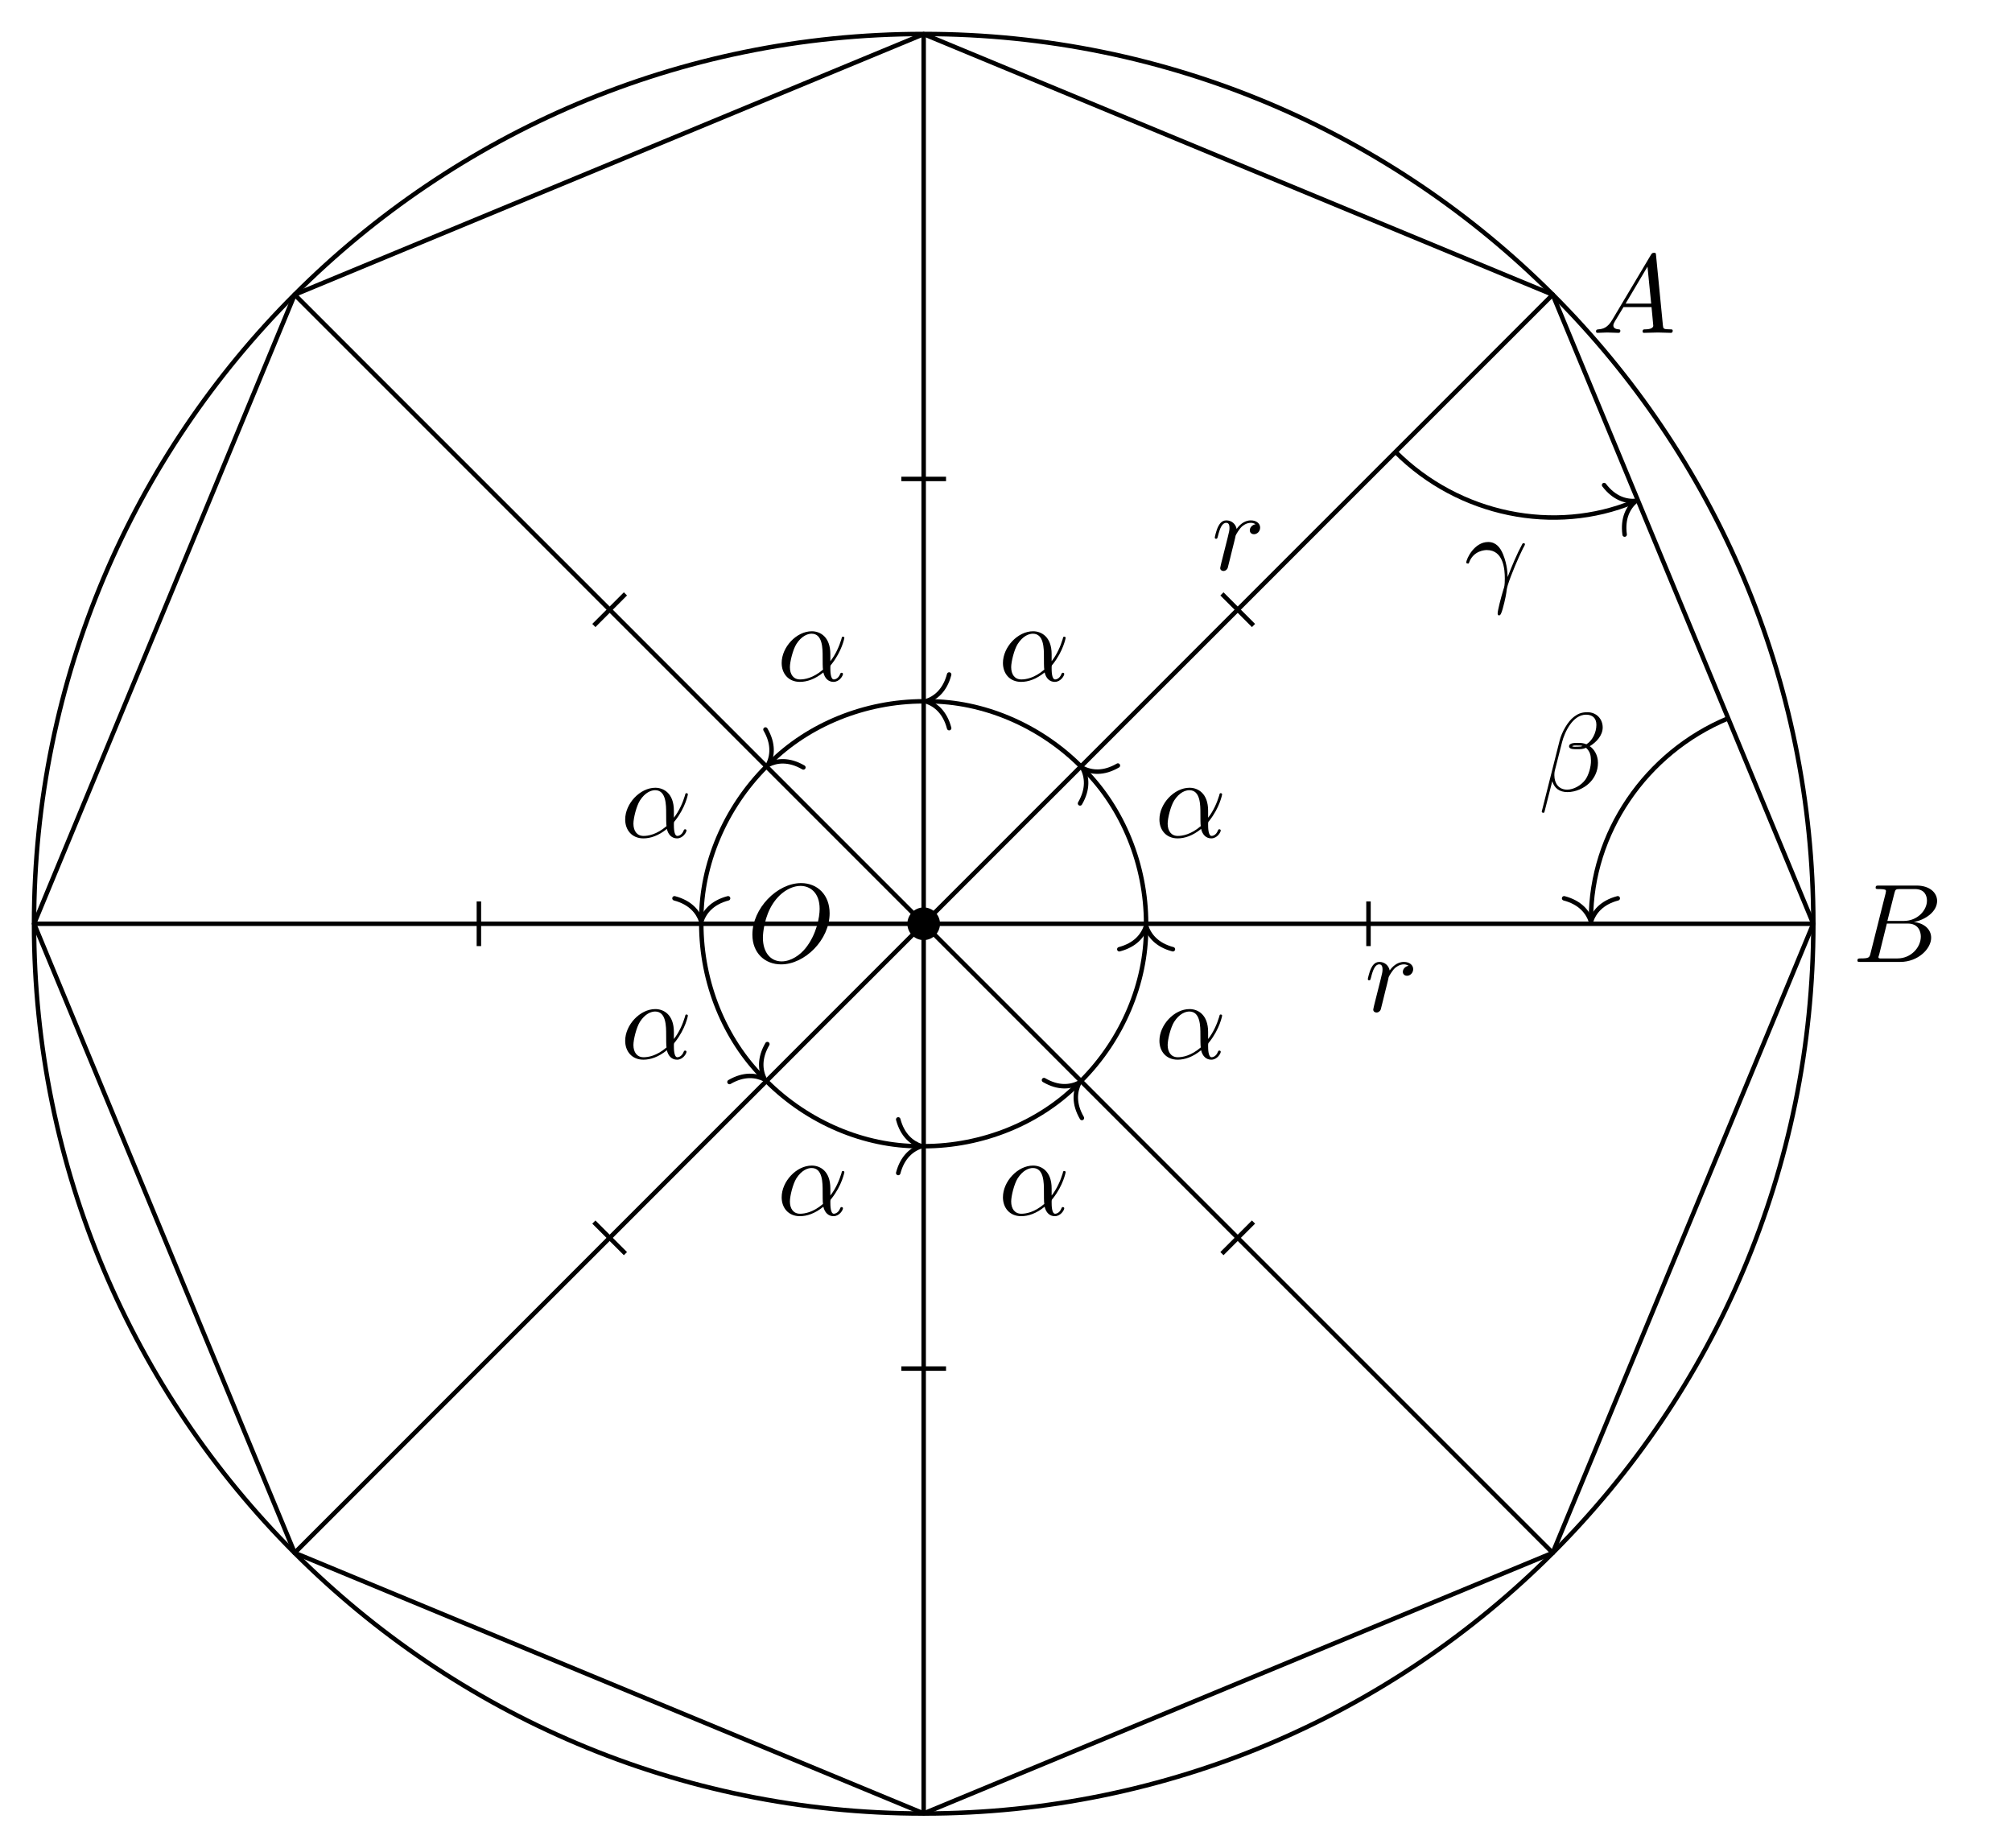
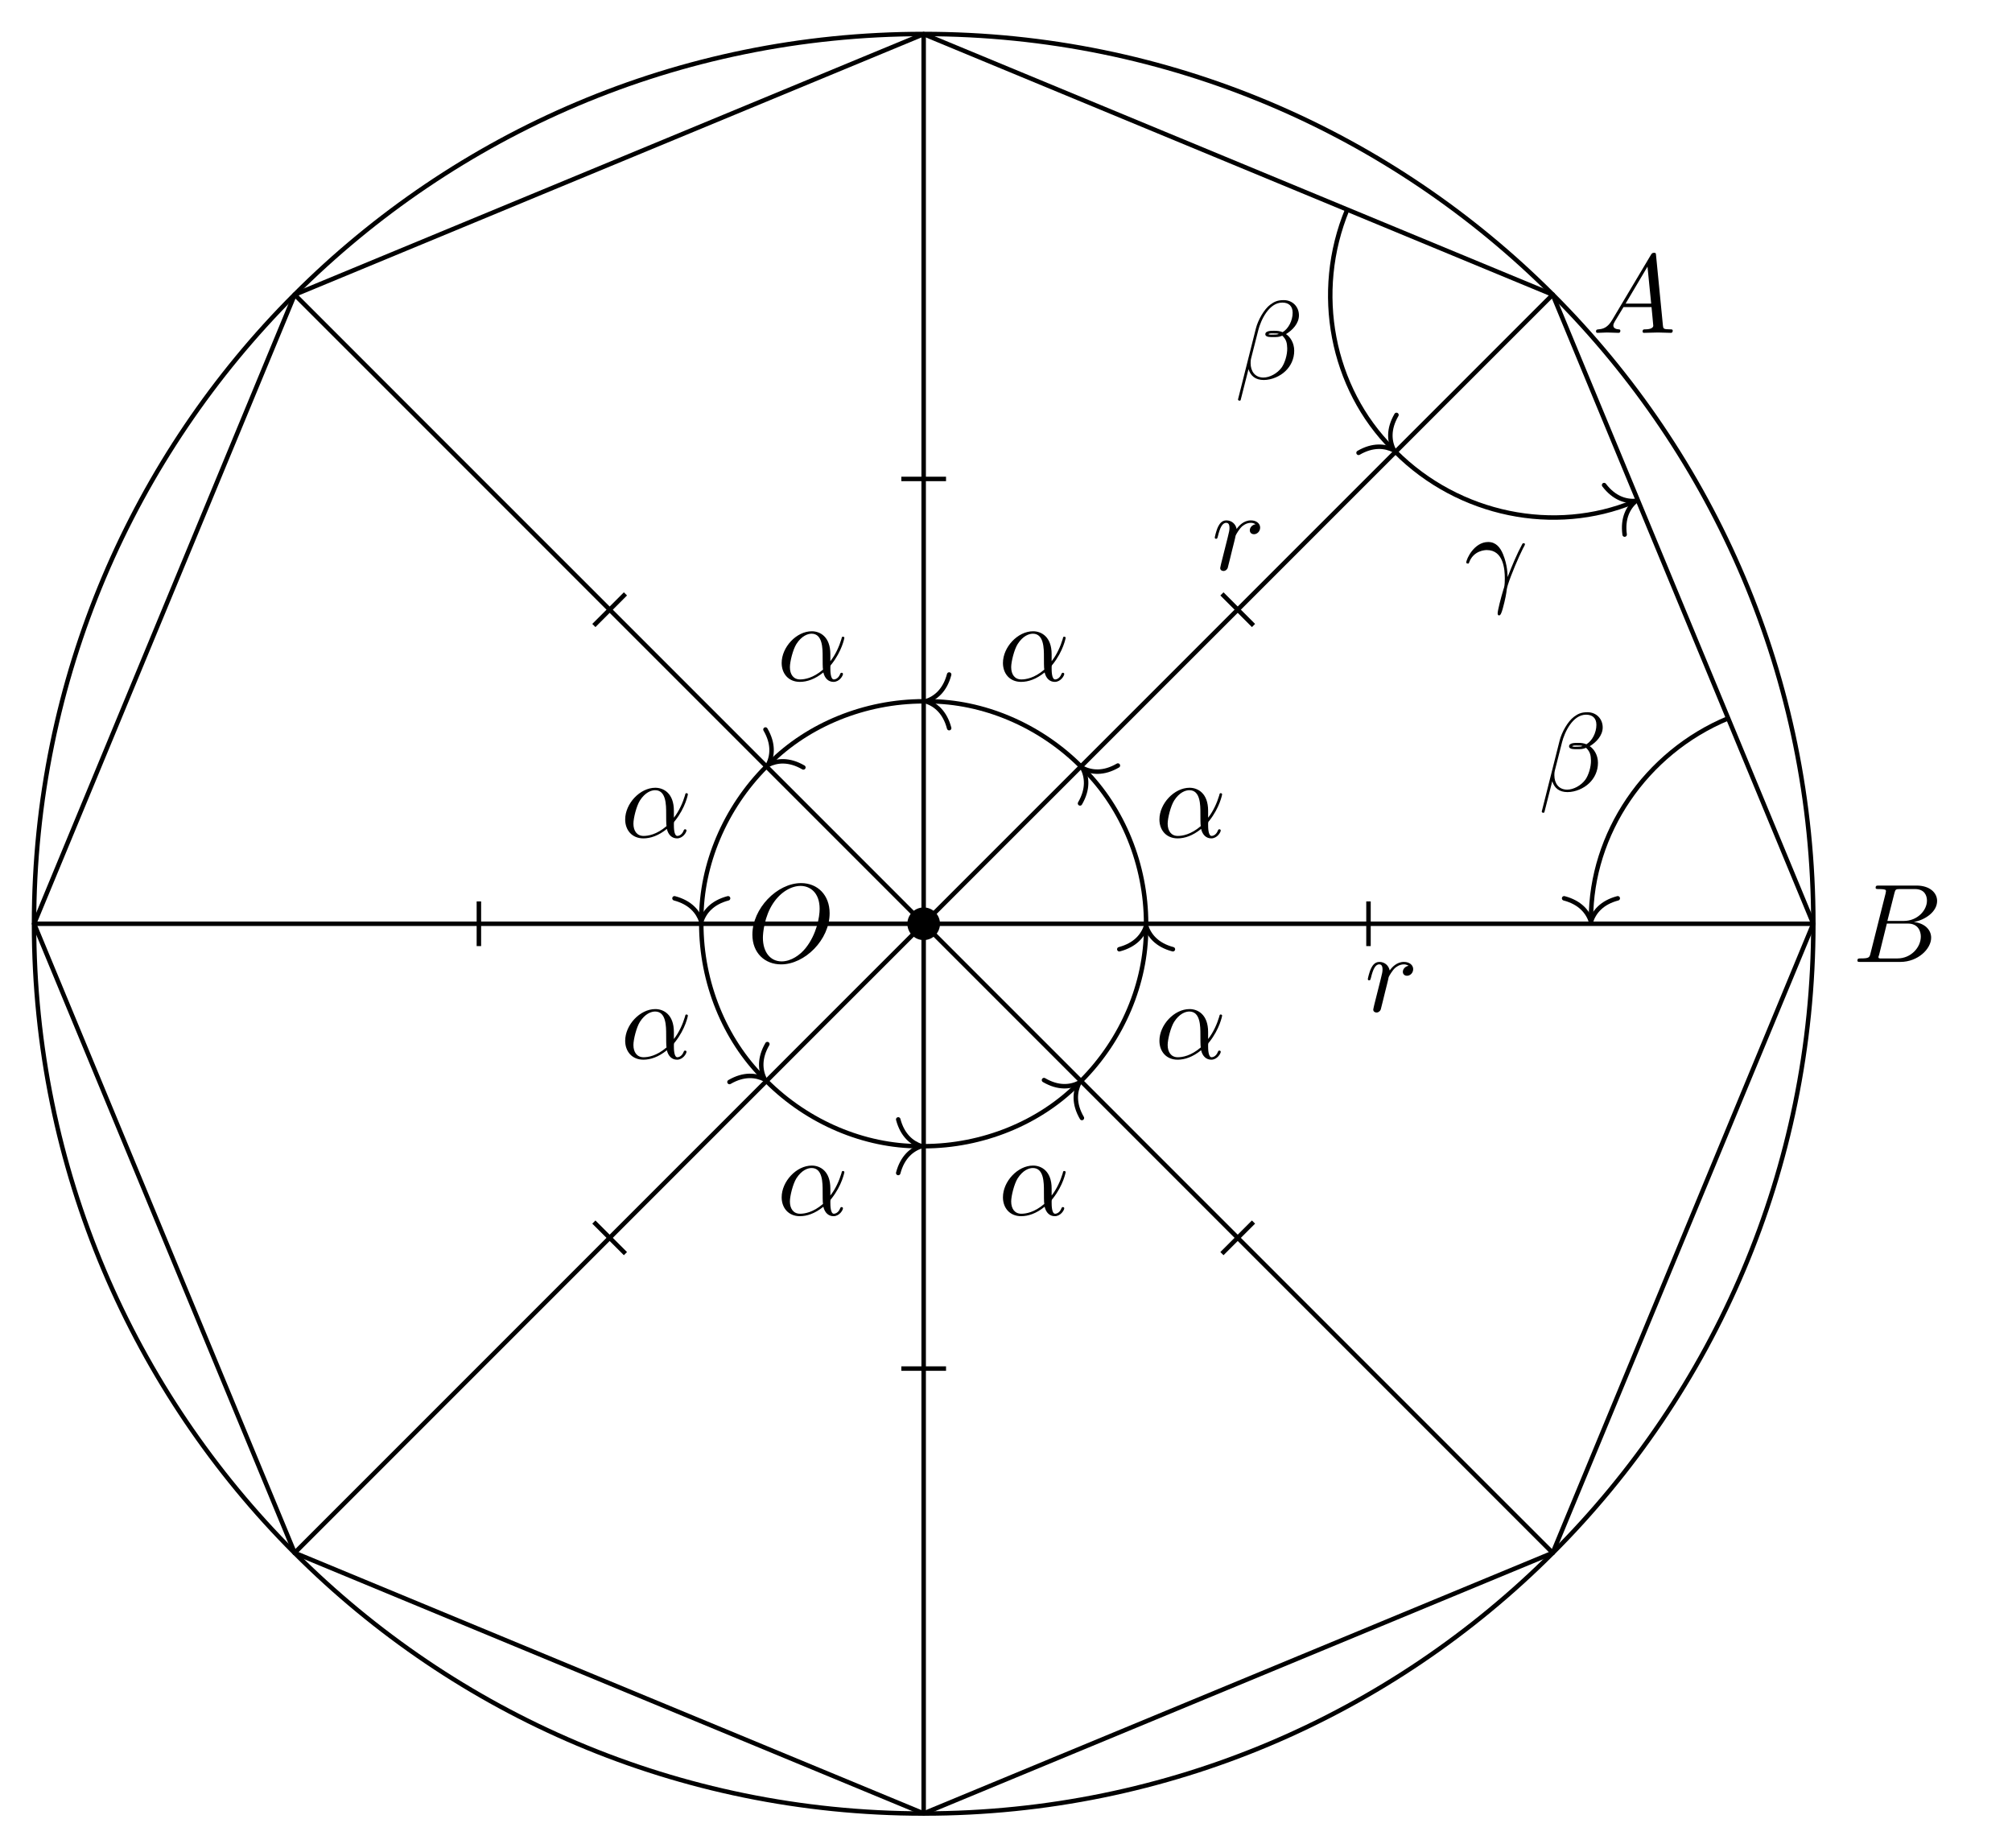
<svg xmlns="http://www.w3.org/2000/svg" xmlns:xlink="http://www.w3.org/1999/xlink" width="179.495pt" height="164.807pt" viewBox="0 0 179.495 164.807">
  <defs>
    <g>
      <g id="glyph-0-0">
        <path d="M 7.375 -4.344 C 7.375 -5.953 6.312 -7.031 4.828 -7.031 C 2.688 -7.031 0.484 -4.766 0.484 -2.438 C 0.484 -0.781 1.609 0.219 3.047 0.219 C 5.156 0.219 7.375 -1.969 7.375 -4.344 Z M 3.094 -0.047 C 2.109 -0.047 1.422 -0.844 1.422 -2.156 C 1.422 -2.609 1.562 -4.062 2.328 -5.219 C 3.016 -6.266 3.984 -6.781 4.781 -6.781 C 5.594 -6.781 6.484 -6.219 6.484 -4.734 C 6.484 -4.016 6.219 -2.469 5.234 -1.234 C 4.75 -0.625 3.938 -0.047 3.094 -0.047 Z M 3.094 -0.047 " />
      </g>
      <g id="glyph-0-1">
        <path d="M 1.594 -0.781 C 1.5 -0.391 1.469 -0.312 0.688 -0.312 C 0.516 -0.312 0.422 -0.312 0.422 -0.109 C 0.422 0 0.516 0 0.688 0 L 4.25 0 C 5.828 0 7 -1.172 7 -2.156 C 7 -2.875 6.422 -3.453 5.453 -3.562 C 6.484 -3.75 7.531 -4.484 7.531 -5.438 C 7.531 -6.172 6.875 -6.812 5.688 -6.812 L 2.328 -6.812 C 2.141 -6.812 2.047 -6.812 2.047 -6.609 C 2.047 -6.5 2.141 -6.5 2.328 -6.5 C 2.344 -6.5 2.531 -6.5 2.703 -6.484 C 2.875 -6.453 2.969 -6.453 2.969 -6.312 C 2.969 -6.281 2.953 -6.25 2.938 -6.125 Z M 3.094 -3.656 L 3.719 -6.125 C 3.812 -6.469 3.828 -6.5 4.25 -6.5 L 5.547 -6.5 C 6.422 -6.5 6.625 -5.906 6.625 -5.469 C 6.625 -4.594 5.766 -3.656 4.562 -3.656 Z M 2.656 -0.312 C 2.516 -0.312 2.5 -0.312 2.438 -0.312 C 2.328 -0.328 2.297 -0.344 2.297 -0.422 C 2.297 -0.453 2.297 -0.469 2.359 -0.641 L 3.047 -3.422 L 4.922 -3.422 C 5.875 -3.422 6.078 -2.688 6.078 -2.266 C 6.078 -1.281 5.188 -0.312 4 -0.312 Z M 2.656 -0.312 " />
      </g>
      <g id="glyph-0-2">
        <path d="M 1.781 -1.141 C 1.391 -0.484 1 -0.344 0.562 -0.312 C 0.438 -0.297 0.344 -0.297 0.344 -0.109 C 0.344 -0.047 0.406 0 0.484 0 C 0.75 0 1.062 -0.031 1.328 -0.031 C 1.672 -0.031 2.016 0 2.328 0 C 2.391 0 2.516 0 2.516 -0.188 C 2.516 -0.297 2.438 -0.312 2.359 -0.312 C 2.141 -0.328 1.891 -0.406 1.891 -0.656 C 1.891 -0.781 1.953 -0.891 2.031 -1.031 L 2.797 -2.297 L 5.297 -2.297 C 5.312 -2.094 5.453 -0.734 5.453 -0.641 C 5.453 -0.344 4.938 -0.312 4.734 -0.312 C 4.594 -0.312 4.5 -0.312 4.5 -0.109 C 4.5 0 4.609 0 4.641 0 C 5.047 0 5.469 -0.031 5.875 -0.031 C 6.125 -0.031 6.766 0 7.016 0 C 7.062 0 7.188 0 7.188 -0.203 C 7.188 -0.312 7.094 -0.312 6.953 -0.312 C 6.344 -0.312 6.344 -0.375 6.312 -0.672 L 5.703 -6.891 C 5.688 -7.094 5.688 -7.141 5.516 -7.141 C 5.359 -7.141 5.312 -7.062 5.25 -6.969 Z M 2.984 -2.609 L 4.938 -5.906 L 5.266 -2.609 Z M 2.984 -2.609 " />
      </g>
      <g id="glyph-0-3">
        <path d="M 0.875 -0.594 C 0.844 -0.438 0.781 -0.203 0.781 -0.156 C 0.781 0.016 0.922 0.109 1.078 0.109 C 1.203 0.109 1.375 0.031 1.453 -0.172 C 1.469 -0.203 1.797 -1.562 1.844 -1.75 C 1.922 -2.078 2.109 -2.766 2.156 -3.047 C 2.203 -3.172 2.484 -3.641 2.719 -3.859 C 2.797 -3.922 3.094 -4.188 3.516 -4.188 C 3.781 -4.188 3.922 -4.062 3.938 -4.062 C 3.641 -4.016 3.422 -3.781 3.422 -3.516 C 3.422 -3.359 3.531 -3.172 3.797 -3.172 C 4.062 -3.172 4.344 -3.406 4.344 -3.766 C 4.344 -4.109 4.031 -4.406 3.516 -4.406 C 2.875 -4.406 2.438 -3.922 2.25 -3.641 C 2.156 -4.094 1.797 -4.406 1.328 -4.406 C 0.875 -4.406 0.688 -4.016 0.594 -3.844 C 0.422 -3.5 0.297 -2.906 0.297 -2.875 C 0.297 -2.766 0.391 -2.766 0.406 -2.766 C 0.516 -2.766 0.516 -2.781 0.578 -3 C 0.75 -3.703 0.953 -4.188 1.312 -4.188 C 1.469 -4.188 1.609 -4.109 1.609 -3.734 C 1.609 -3.516 1.578 -3.406 1.453 -2.891 Z M 0.875 -0.594 " />
      </g>
      <g id="glyph-0-4">
        <path d="M 4.75 -2.359 C 4.75 -3.922 3.828 -4.406 3.094 -4.406 C 1.719 -4.406 0.406 -2.984 0.406 -1.578 C 0.406 -0.641 1 0.109 2.031 0.109 C 2.656 0.109 3.375 -0.125 4.125 -0.734 C 4.25 -0.203 4.578 0.109 5.031 0.109 C 5.562 0.109 5.875 -0.438 5.875 -0.594 C 5.875 -0.672 5.812 -0.703 5.75 -0.703 C 5.688 -0.703 5.656 -0.672 5.625 -0.594 C 5.438 -0.109 5.078 -0.109 5.062 -0.109 C 4.75 -0.109 4.75 -0.891 4.75 -1.125 C 4.75 -1.328 4.75 -1.359 4.859 -1.469 C 5.797 -2.656 6 -3.812 6 -3.812 C 6 -3.844 5.984 -3.922 5.875 -3.922 C 5.781 -3.922 5.781 -3.891 5.734 -3.703 C 5.547 -3.078 5.219 -2.328 4.75 -1.734 Z M 4.094 -0.984 C 3.203 -0.219 2.438 -0.109 2.047 -0.109 C 1.453 -0.109 1.141 -0.562 1.141 -1.203 C 1.141 -1.688 1.406 -2.766 1.719 -3.266 C 2.188 -4 2.734 -4.188 3.078 -4.188 C 4.062 -4.188 4.062 -2.875 4.062 -2.109 C 4.062 -1.734 4.062 -1.156 4.094 -0.984 Z M 4.094 -0.984 " />
      </g>
      <g id="glyph-0-5">
        <path d="M 5.734 -5.672 C 5.734 -6.422 5.188 -7.031 4.375 -7.031 C 3.797 -7.031 3.516 -6.875 3.172 -6.625 C 2.625 -6.219 2.078 -5.25 1.891 -4.5 L 0.297 1.828 C 0.297 1.875 0.344 1.938 0.422 1.938 C 0.5 1.938 0.531 1.906 0.531 1.891 L 1.234 -0.875 C 1.422 -0.266 1.859 0.094 2.594 0.094 C 3.312 0.094 4.062 -0.25 4.516 -0.688 C 5 -1.141 5.312 -1.781 5.312 -2.516 C 5.312 -3.234 4.938 -3.766 4.578 -4 C 5.156 -4.344 5.734 -4.953 5.734 -5.672 Z M 3.938 -4.016 C 3.812 -3.969 3.703 -3.953 3.453 -3.953 C 3.312 -3.953 3.125 -3.938 3.016 -3.984 C 3.047 -4.094 3.406 -4.062 3.516 -4.062 C 3.719 -4.062 3.812 -4.062 3.938 -4.016 Z M 5.172 -5.906 C 5.172 -5.203 4.797 -4.484 4.281 -4.172 C 4 -4.281 3.812 -4.297 3.516 -4.297 C 3.297 -4.297 2.734 -4.312 2.734 -3.984 C 2.734 -3.703 3.25 -3.734 3.422 -3.734 C 3.797 -3.734 3.953 -3.734 4.25 -3.859 C 4.625 -3.5 4.672 -3.188 4.688 -2.734 C 4.703 -2.156 4.469 -1.406 4.188 -1.016 C 3.797 -0.484 3.125 -0.125 2.562 -0.125 C 1.797 -0.125 1.422 -0.703 1.422 -1.406 C 1.422 -1.5 1.422 -1.656 1.469 -1.844 L 2.109 -4.359 C 2.328 -5.219 3.047 -6.812 4.25 -6.812 C 4.828 -6.812 5.172 -6.5 5.172 -5.906 Z M 5.172 -5.906 " />
      </g>
      <g id="glyph-0-6">
        <path d="M 0.406 -2.531 C 0.797 -3.672 1.891 -3.688 2 -3.688 C 3.5 -3.688 3.609 -1.938 3.609 -1.156 C 3.609 -0.547 3.562 -0.375 3.484 -0.172 C 3.266 0.547 2.969 1.703 2.969 1.969 C 2.969 2.078 3.016 2.141 3.094 2.141 C 3.234 2.141 3.312 1.922 3.422 1.547 C 3.656 0.703 3.75 0.141 3.781 -0.172 C 3.812 -0.297 3.828 -0.422 3.875 -0.562 C 4.188 -1.547 4.828 -3.031 5.219 -3.812 C 5.297 -3.938 5.406 -4.156 5.406 -4.203 C 5.406 -4.297 5.312 -4.297 5.297 -4.297 C 5.266 -4.297 5.203 -4.297 5.172 -4.234 C 4.656 -3.281 4.25 -2.281 3.859 -1.281 C 3.844 -1.578 3.844 -2.344 3.453 -3.312 C 3.203 -3.922 2.812 -4.406 2.125 -4.406 C 0.875 -4.406 0.172 -2.891 0.172 -2.578 C 0.172 -2.484 0.266 -2.484 0.375 -2.484 Z M 0.406 -2.531 " />
      </g>
    </g>
    <clipPath id="clip-0">
      <path clip-rule="nonzero" d="M 0 0 L 168 0 L 168 164.809 L 0 164.809 Z M 0 0 " />
    </clipPath>
  </defs>
  <g clip-path="url(#clip-0)">
    <path fill="none" stroke-width="0.399" stroke-linecap="butt" stroke-linejoin="miter" stroke="rgb(0%, 0%, 0%)" stroke-opacity="1" stroke-miterlimit="10" d="M 79.369 0.001 C 79.369 43.837 43.834 79.372 -0.002 79.372 C -43.838 79.372 -79.369 43.837 -79.369 0.001 C -79.369 -43.835 -43.838 -79.37 -0.002 -79.37 C 43.834 -79.37 79.369 -43.835 79.369 0.001 Z M 79.369 0.001 " transform="matrix(1, 0, 0, -1, 82.404, 82.403)" />
    <path fill="none" stroke-width="0.399" stroke-linecap="butt" stroke-linejoin="miter" stroke="rgb(0%, 0%, 0%)" stroke-opacity="1" stroke-miterlimit="10" d="M -0.002 79.36 L -56.115 56.118 L -79.361 0.001 L -56.115 -56.117 L -0.002 -79.363 L 56.116 -56.117 L 79.362 0.001 L 56.116 56.118 Z M -0.002 79.36 " transform="matrix(1, 0, 0, -1, 82.404, 82.403)" />
  </g>
  <path fill="none" stroke-width="0.399" stroke-linecap="butt" stroke-linejoin="miter" stroke="rgb(0%, 0%, 0%)" stroke-opacity="1" stroke-miterlimit="10" d="M -0.002 0.001 L -0.002 79.36 " transform="matrix(1, 0, 0, -1, 82.404, 82.403)" />
  <path fill="none" stroke-width="0.399" stroke-linecap="butt" stroke-linejoin="miter" stroke="rgb(0%, 0%, 0%)" stroke-opacity="1" stroke-miterlimit="10" d="M -0.002 0.001 L -56.115 56.118 " transform="matrix(1, 0, 0, -1, 82.404, 82.403)" />
  <path fill="none" stroke-width="0.399" stroke-linecap="butt" stroke-linejoin="miter" stroke="rgb(0%, 0%, 0%)" stroke-opacity="1" stroke-miterlimit="10" d="M -0.002 0.001 L -79.361 0.001 " transform="matrix(1, 0, 0, -1, 82.404, 82.403)" />
  <path fill="none" stroke-width="0.399" stroke-linecap="butt" stroke-linejoin="miter" stroke="rgb(0%, 0%, 0%)" stroke-opacity="1" stroke-miterlimit="10" d="M -0.002 0.001 L -56.115 -56.117 " transform="matrix(1, 0, 0, -1, 82.404, 82.403)" />
  <path fill="none" stroke-width="0.399" stroke-linecap="butt" stroke-linejoin="miter" stroke="rgb(0%, 0%, 0%)" stroke-opacity="1" stroke-miterlimit="10" d="M -0.002 0.001 L -0.002 -79.363 " transform="matrix(1, 0, 0, -1, 82.404, 82.403)" />
  <path fill="none" stroke-width="0.399" stroke-linecap="butt" stroke-linejoin="miter" stroke="rgb(0%, 0%, 0%)" stroke-opacity="1" stroke-miterlimit="10" d="M -0.002 0.001 L 56.116 -56.117 " transform="matrix(1, 0, 0, -1, 82.404, 82.403)" />
  <path fill="none" stroke-width="0.399" stroke-linecap="butt" stroke-linejoin="miter" stroke="rgb(0%, 0%, 0%)" stroke-opacity="1" stroke-miterlimit="10" d="M -0.002 0.001 L 79.362 0.001 " transform="matrix(1, 0, 0, -1, 82.404, 82.403)" />
  <path fill="none" stroke-width="0.399" stroke-linecap="butt" stroke-linejoin="miter" stroke="rgb(0%, 0%, 0%)" stroke-opacity="1" stroke-miterlimit="10" d="M -0.002 0.001 L 56.116 56.118 " transform="matrix(1, 0, 0, -1, 82.404, 82.403)" />
  <g fill="rgb(0%, 0%, 0%)" fill-opacity="1">
    <use xlink:href="#glyph-0-0" x="66.638" y="85.807" />
  </g>
  <path fill-rule="nonzero" fill="rgb(0%, 0%, 0%)" fill-opacity="1" stroke-width="0.399" stroke-linecap="butt" stroke-linejoin="miter" stroke="rgb(0%, 0%, 0%)" stroke-opacity="1" stroke-miterlimit="10" d="M 1.256 0.001 C 1.256 0.692 0.694 1.255 -0.002 1.255 C -0.693 1.255 -1.256 0.692 -1.256 0.001 C -1.256 -0.695 -0.693 -1.257 -0.002 -1.257 C 0.694 -1.257 1.256 -0.695 1.256 0.001 Z M 1.256 0.001 " transform="matrix(1, 0, 0, -1, 82.404, 82.403)" />
  <g fill="rgb(0%, 0%, 0%)" fill-opacity="1">
    <use xlink:href="#glyph-0-1" x="165.283" y="85.807" />
  </g>
  <g fill="rgb(0%, 0%, 0%)" fill-opacity="1">
    <use xlink:href="#glyph-0-2" x="142.039" y="29.691" />
  </g>
  <g fill="rgb(0%, 0%, 0%)" fill-opacity="1">
    <use xlink:href="#glyph-0-3" x="108.076" y="50.826" />
  </g>
  <g fill="rgb(0%, 0%, 0%)" fill-opacity="1">
    <use xlink:href="#glyph-0-3" x="121.729" y="90.213" />
  </g>
  <path fill="none" stroke-width="0.399" stroke-linecap="butt" stroke-linejoin="miter" stroke="rgb(0%, 0%, 0%)" stroke-opacity="1" stroke-miterlimit="10" d="M -1.994 39.68 L 1.994 39.68 " transform="matrix(1, 0, 0, -1, 82.404, 82.403)" />
  <path fill="none" stroke-width="0.399" stroke-linecap="butt" stroke-linejoin="miter" stroke="rgb(0%, 0%, 0%)" stroke-opacity="1" stroke-miterlimit="10" d="M -29.424 26.606 L -26.607 29.426 " transform="matrix(1, 0, 0, -1, 82.404, 82.403)" />
  <path fill="none" stroke-width="0.399" stroke-linecap="butt" stroke-linejoin="miter" stroke="rgb(0%, 0%, 0%)" stroke-opacity="1" stroke-miterlimit="10" d="M -39.681 -1.992 L -39.681 1.993 " transform="matrix(1, 0, 0, -1, 82.404, 82.403)" />
  <path fill="none" stroke-width="0.399" stroke-linecap="butt" stroke-linejoin="miter" stroke="rgb(0%, 0%, 0%)" stroke-opacity="1" stroke-miterlimit="10" d="M -26.607 -29.425 L -29.424 -26.609 " transform="matrix(1, 0, 0, -1, 82.404, 82.403)" />
  <path fill="none" stroke-width="0.399" stroke-linecap="butt" stroke-linejoin="miter" stroke="rgb(0%, 0%, 0%)" stroke-opacity="1" stroke-miterlimit="10" d="M 1.994 -39.679 L -1.994 -39.679 " transform="matrix(1, 0, 0, -1, 82.404, 82.403)" />
  <path fill="none" stroke-width="0.399" stroke-linecap="butt" stroke-linejoin="miter" stroke="rgb(0%, 0%, 0%)" stroke-opacity="1" stroke-miterlimit="10" d="M 29.424 -26.609 L 26.608 -29.425 " transform="matrix(1, 0, 0, -1, 82.404, 82.403)" />
  <path fill="none" stroke-width="0.399" stroke-linecap="butt" stroke-linejoin="miter" stroke="rgb(0%, 0%, 0%)" stroke-opacity="1" stroke-miterlimit="10" d="M 39.682 1.993 L 39.682 -1.992 " transform="matrix(1, 0, 0, -1, 82.404, 82.403)" />
  <path fill="none" stroke-width="0.399" stroke-linecap="butt" stroke-linejoin="miter" stroke="rgb(0%, 0%, 0%)" stroke-opacity="1" stroke-miterlimit="10" d="M 26.608 29.426 L 29.424 26.606 " transform="matrix(1, 0, 0, -1, 82.404, 82.403)" />
  <path fill="none" stroke-width="0.399" stroke-linecap="butt" stroke-linejoin="miter" stroke="rgb(0%, 0%, 0%)" stroke-opacity="1" stroke-miterlimit="10" d="M -0.002 19.844 C -5.263 19.844 -10.31 17.751 -13.748 14.313 " transform="matrix(1, 0, 0, -1, 82.404, 82.403)" />
  <path fill="none" stroke-width="0.399" stroke-linecap="round" stroke-linejoin="round" stroke="rgb(0%, 0%, 0%)" stroke-opacity="1" stroke-miterlimit="10" d="M -2.073 2.393 C -1.692 0.956 -0.85 0.28 -0.002 0.001 C -0.85 -0.278 -1.695 -0.958 -2.073 -2.391 " transform="matrix(-0.7071, 0.7071, 0.7071, 0.7071, 68.51399, 68.2312)" />
  <g fill="rgb(0%, 0%, 0%)" fill-opacity="1">
    <use xlink:href="#glyph-0-4" x="69.328" y="60.717" />
  </g>
  <path fill="none" stroke-width="0.399" stroke-linecap="butt" stroke-linejoin="miter" stroke="rgb(0%, 0%, 0%)" stroke-opacity="1" stroke-miterlimit="10" d="M -14.029 14.032 C -17.752 10.309 -19.841 5.262 -19.841 0.399 " transform="matrix(1, 0, 0, -1, 82.404, 82.403)" />
  <path fill="none" stroke-width="0.399" stroke-linecap="round" stroke-linejoin="round" stroke="rgb(0%, 0%, 0%)" stroke-opacity="1" stroke-miterlimit="10" d="M -2.071 2.392 C -1.692 0.958 -0.848 0.279 -0.001 0.001 C -0.848 -0.28 -1.692 -0.956 -2.071 -2.389 " transform="matrix(0, 1, 1, 0, 62.56132, 82.20375)" />
  <g fill="rgb(0%, 0%, 0%)" fill-opacity="1">
    <use xlink:href="#glyph-0-4" x="55.368" y="74.677" />
  </g>
  <path fill="none" stroke-width="0.399" stroke-linecap="butt" stroke-linejoin="miter" stroke="rgb(0%, 0%, 0%)" stroke-opacity="1" stroke-miterlimit="10" d="M -19.841 0.001 C -19.841 -5.261 -17.752 -10.312 -14.314 -13.749 " transform="matrix(1, 0, 0, -1, 82.404, 82.403)" />
  <path fill="none" stroke-width="0.399" stroke-linecap="round" stroke-linejoin="round" stroke="rgb(0%, 0%, 0%)" stroke-opacity="1" stroke-miterlimit="10" d="M -2.073 2.391 C -1.694 0.957 -0.849 0.278 -0.001 -0.001 C -0.849 -0.28 -1.692 -0.957 -2.07 -2.39 " transform="matrix(0.7071, 0.7071, 0.7071, -0.7071, 68.2322, 96.29301)" />
  <g fill="rgb(0%, 0%, 0%)" fill-opacity="1">
    <use xlink:href="#glyph-0-4" x="55.368" y="94.419" />
  </g>
  <path fill="none" stroke-width="0.399" stroke-linecap="butt" stroke-linejoin="miter" stroke="rgb(0%, 0%, 0%)" stroke-opacity="1" stroke-miterlimit="10" d="M -14.029 -14.031 C -10.31 -17.753 -5.263 -19.843 -0.4 -19.843 " transform="matrix(1, 0, 0, -1, 82.404, 82.403)" />
  <path fill="none" stroke-width="0.399" stroke-linecap="round" stroke-linejoin="round" stroke="rgb(0%, 0%, 0%)" stroke-opacity="1" stroke-miterlimit="10" d="M -2.072 2.39 C -1.693 0.957 -0.849 0.281 -0.002 -0 C -0.849 -0.278 -1.693 -0.957 -2.072 -2.391 " transform="matrix(1, 0, 0, -1, 82.20475, 102.2457)" />
  <g fill="rgb(0%, 0%, 0%)" fill-opacity="1">
    <use xlink:href="#glyph-0-4" x="69.328" y="108.379" />
  </g>
  <path fill="none" stroke-width="0.399" stroke-linecap="butt" stroke-linejoin="miter" stroke="rgb(0%, 0%, 0%)" stroke-opacity="1" stroke-miterlimit="10" d="M -0.002 -19.843 C 5.26 -19.843 10.311 -17.753 13.748 -14.312 " transform="matrix(1, 0, 0, -1, 82.404, 82.403)" />
  <path fill="none" stroke-width="0.399" stroke-linecap="round" stroke-linejoin="round" stroke="rgb(0%, 0%, 0%)" stroke-opacity="1" stroke-miterlimit="10" d="M -2.072 2.393 C -1.694 0.954 -0.851 0.277 -0 0.001 C -0.851 -0.281 -1.694 -0.957 -2.072 -2.391 " transform="matrix(0.7071, -0.7071, -0.7071, -0.7071, 96.29401, 96.5748)" />
  <g fill="rgb(0%, 0%, 0%)" fill-opacity="1">
    <use xlink:href="#glyph-0-4" x="89.069" y="108.379" />
  </g>
  <path fill="none" stroke-width="0.399" stroke-linecap="butt" stroke-linejoin="miter" stroke="rgb(0%, 0%, 0%)" stroke-opacity="1" stroke-miterlimit="10" d="M 14.03 -14.031 C 17.752 -10.312 19.842 -5.261 19.842 -0.398 " transform="matrix(1, 0, 0, -1, 82.404, 82.403)" />
  <path fill="none" stroke-width="0.399" stroke-linecap="round" stroke-linejoin="round" stroke="rgb(0%, 0%, 0%)" stroke-opacity="1" stroke-miterlimit="10" d="M -2.074 2.391 C -1.695 0.958 -0.851 0.278 0.001 0.001 C -0.851 -0.281 -1.695 -0.956 -2.074 -2.39 " transform="matrix(0, -1, -1, 0, 102.2467, 82.60225)" />
  <g fill="rgb(0%, 0%, 0%)" fill-opacity="1">
    <use xlink:href="#glyph-0-4" x="103.029" y="94.419" />
  </g>
  <path fill="none" stroke-width="0.399" stroke-linecap="butt" stroke-linejoin="miter" stroke="rgb(0%, 0%, 0%)" stroke-opacity="1" stroke-miterlimit="10" d="M 19.842 0.001 C 19.842 5.262 17.752 10.309 14.311 13.751 " transform="matrix(1, 0, 0, -1, 82.404, 82.403)" />
  <path fill="none" stroke-width="0.399" stroke-linecap="round" stroke-linejoin="round" stroke="rgb(0%, 0%, 0%)" stroke-opacity="1" stroke-miterlimit="10" d="M -2.072 2.389 C -1.694 0.956 -0.851 0.279 0.002 0 C -0.851 -0.279 -1.694 -0.955 -2.072 -2.389 " transform="matrix(-0.7071, -0.7071, -0.7071, 0.7071, 96.5758, 68.51299)" />
  <g fill="rgb(0%, 0%, 0%)" fill-opacity="1">
    <use xlink:href="#glyph-0-4" x="103.029" y="74.677" />
  </g>
  <path fill="none" stroke-width="0.399" stroke-linecap="butt" stroke-linejoin="miter" stroke="rgb(0%, 0%, 0%)" stroke-opacity="1" stroke-miterlimit="10" d="M 14.03 14.032 C 10.311 17.751 5.26 19.844 0.397 19.844 " transform="matrix(1, 0, 0, -1, 82.404, 82.403)" />
  <path fill="none" stroke-width="0.399" stroke-linecap="round" stroke-linejoin="round" stroke="rgb(0%, 0%, 0%)" stroke-opacity="1" stroke-miterlimit="10" d="M -2.073 2.393 C -1.694 0.955 -0.85 0.28 0.002 -0.002 C -0.85 -0.279 -1.694 -0.955 -2.073 -2.392 " transform="matrix(-1, 0, 0, 1, 82.60325, 62.56032)" />
  <g fill="rgb(0%, 0%, 0%)" fill-opacity="1">
    <use xlink:href="#glyph-0-4" x="89.069" y="60.717" />
  </g>
  <path fill="none" stroke-width="0.399" stroke-linecap="butt" stroke-linejoin="miter" stroke="rgb(0%, 0%, 0%)" stroke-opacity="1" stroke-miterlimit="10" d="M 71.78 18.333 C 64.366 15.258 59.53 8.024 59.53 0.399 " transform="matrix(1, 0, 0, -1, 82.404, 82.403)" />
  <path fill="none" stroke-width="0.399" stroke-linecap="round" stroke-linejoin="round" stroke="rgb(0%, 0%, 0%)" stroke-opacity="1" stroke-miterlimit="10" d="M -2.071 2.392 C -1.692 0.955 -0.848 0.279 -0.001 0.002 C -0.848 -0.28 -1.692 -0.955 -2.071 -2.393 " transform="matrix(0, 1, 1, 0, 141.932, 82.20375)" />
  <g fill="rgb(0%, 0%, 0%)" fill-opacity="1">
    <use xlink:href="#glyph-0-5" x="137.246" y="70.564" />
  </g>
  <path fill="none" stroke-width="0.399" stroke-linecap="butt" stroke-linejoin="miter" stroke="rgb(0%, 0%, 0%)" stroke-opacity="1" stroke-miterlimit="10" d="M 42.092 42.094 C 47.768 36.419 56.303 34.723 63.35 37.641 " transform="matrix(1, 0, 0, -1, 82.404, 82.403)" />
  <path fill="none" stroke-width="0.399" stroke-linecap="round" stroke-linejoin="round" stroke="rgb(0%, 0%, 0%)" stroke-opacity="1" stroke-miterlimit="10" d="M -2.073 2.393 C -1.693 0.954 -0.851 0.28 0.001 -0.001 C -0.85 -0.279 -1.693 -0.957 -2.071 -2.39 " transform="matrix(0.92383, -0.38266, -0.38266, -0.92383, 145.9366, 44.68686)" />
  <g fill="rgb(0%, 0%, 0%)" fill-opacity="1">
    <use xlink:href="#glyph-0-6" x="130.639" y="52.755" />
  </g>
+   <path fill="none" stroke-width="0.399" stroke-linecap="butt" stroke-linejoin="miter" stroke="rgb(0%, 0%, 0%)" stroke-opacity="1" stroke-miterlimit="10" d="M 37.791 63.715 C 34.721 56.301 36.416 47.766 41.811 42.376 " transform="matrix(1, 0, 0, -1, 82.404, 82.403)" />
+   <path fill="none" stroke-width="0.399" stroke-linecap="round" stroke-linejoin="round" stroke="rgb(0%, 0%, 0%)" stroke-opacity="1" stroke-miterlimit="10" d="M -2.073 2.393 C -1.692 0.956 -0.849 0.28 -0.001 0.001 C -0.849 -0.278 -1.694 -0.958 -2.073 -2.391 " transform="matrix(0.7071, 0.7071, 0.7071, -0.7071, 124.3558, 40.1694)" />
+   <g fill="rgb(0%, 0%, 0%)" fill-opacity="1">
+     <use xlink:href="#glyph-0-5" x="110.148" y="33.803" />
+   </g>
</svg>
